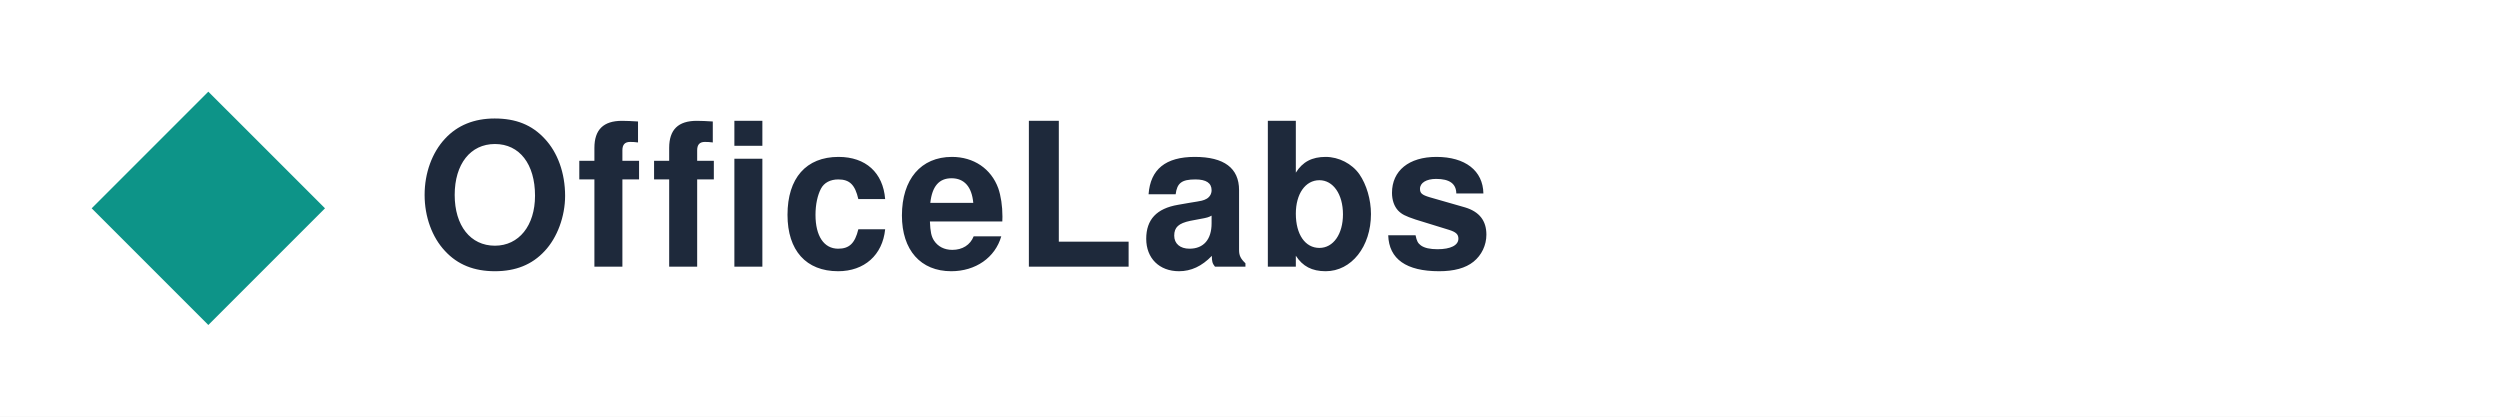
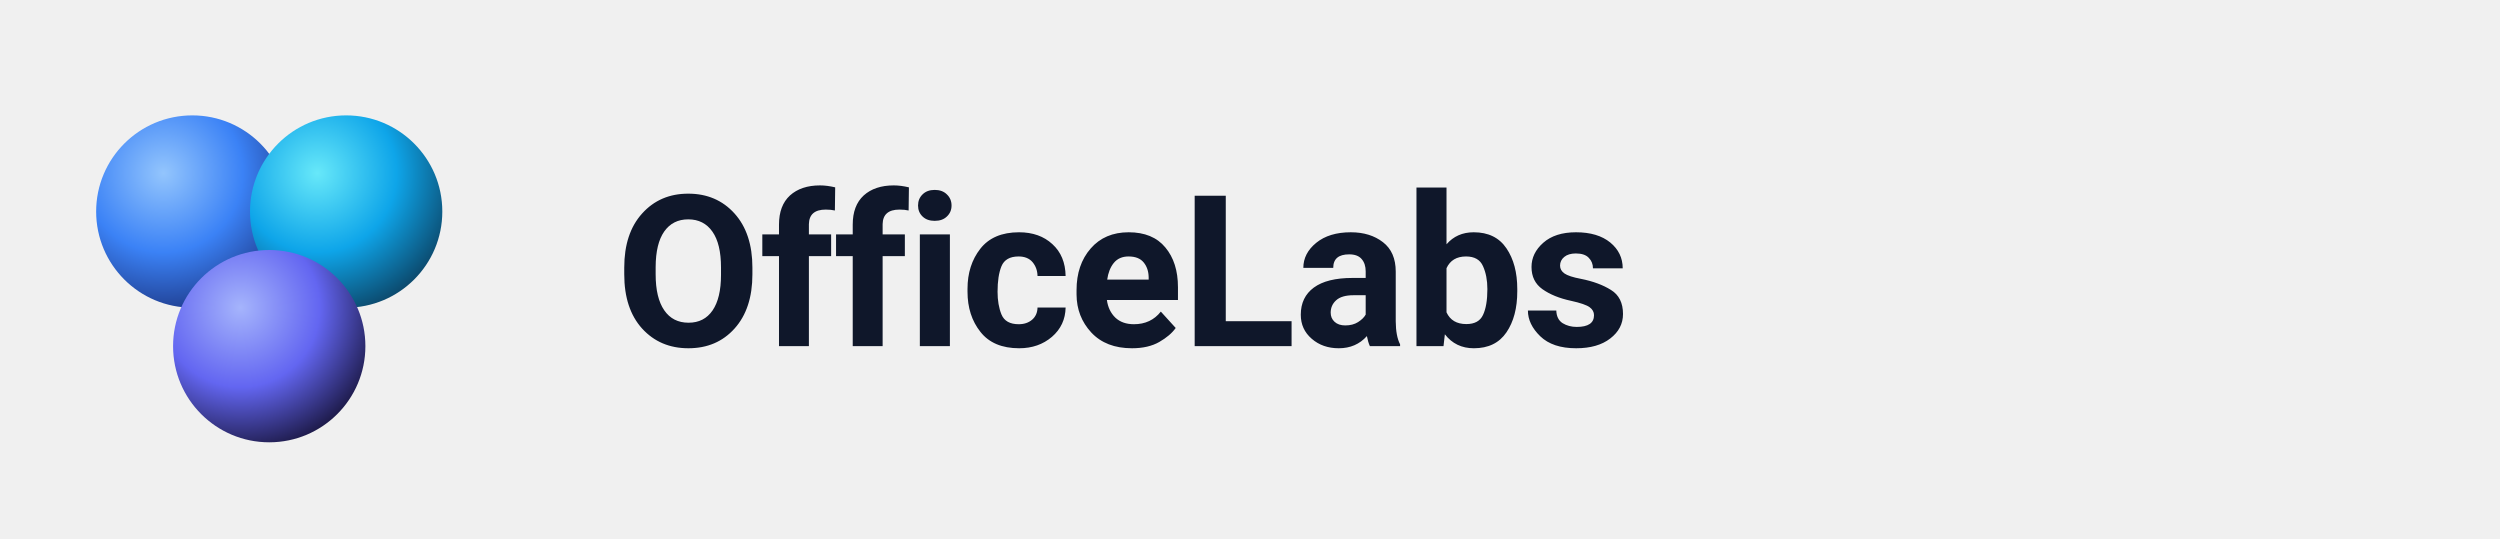
- <svg xmlns="http://www.w3.org/2000/svg" viewBox="0 0 300 50" width="300" height="50">
-   <rect width="300" height="50" fill="#ffffff" />
-   <g transform="translate(25, 25)">
-     <polygon points="0,-14 14,0 0,14 -14,0" fill="#0D9488" />
+ <svg xmlns="http://www.w3.org/2000/svg" viewBox="0 0 260 56" width="260" height="56">
+   <defs>
+     <radialGradient id="ls1" cx="35%" cy="30%" r="75%">
+       <stop offset="0%" stop-color="#93C5FD" />
+       <stop offset="55%" stop-color="#3B82F6" />
+       <stop offset="100%" stop-color="#1E3A8A" />
+     </radialGradient>
+     <radialGradient id="ls2" cx="35%" cy="30%" r="75%">
+       <stop offset="0%" stop-color="#67E8F9" />
+       <stop offset="55%" stop-color="#0EA5E9" />
+       <stop offset="100%" stop-color="#0C4A6E" />
+     </radialGradient>
+     <radialGradient id="ls3" cx="35%" cy="30%" r="75%">
+       <stop offset="0%" stop-color="#A5B4FC" />
+       <stop offset="55%" stop-color="#6366F1" />
+       <stop offset="100%" stop-color="#1E1B4B" />
+     </radialGradient>
+   </defs>
+   <g transform="translate(4,4)">
+     <circle cx="16" cy="18" r="10" fill="url(#ls1)" />
+     <circle cx="32" cy="18" r="10" fill="url(#ls2)" />
+     <circle cx="24" cy="32" r="10" fill="url(#ls3)" />
  </g>
-   <text x="50" y="32" font-family="Segoe UI, Helvetica, Arial, sans-serif" font-size="24" font-weight="600" fill="#1e293b" letter-spacing="0.5">OfficeLabs</text>
+   <text x="64" y="36" font-family="-apple-system, BlinkMacSystemFont, 'Segoe UI', Roboto, sans-serif" font-size="22" font-weight="600" letter-spacing="-0.01em" fill="#0F172A">OfficeLabs</text>
</svg>
